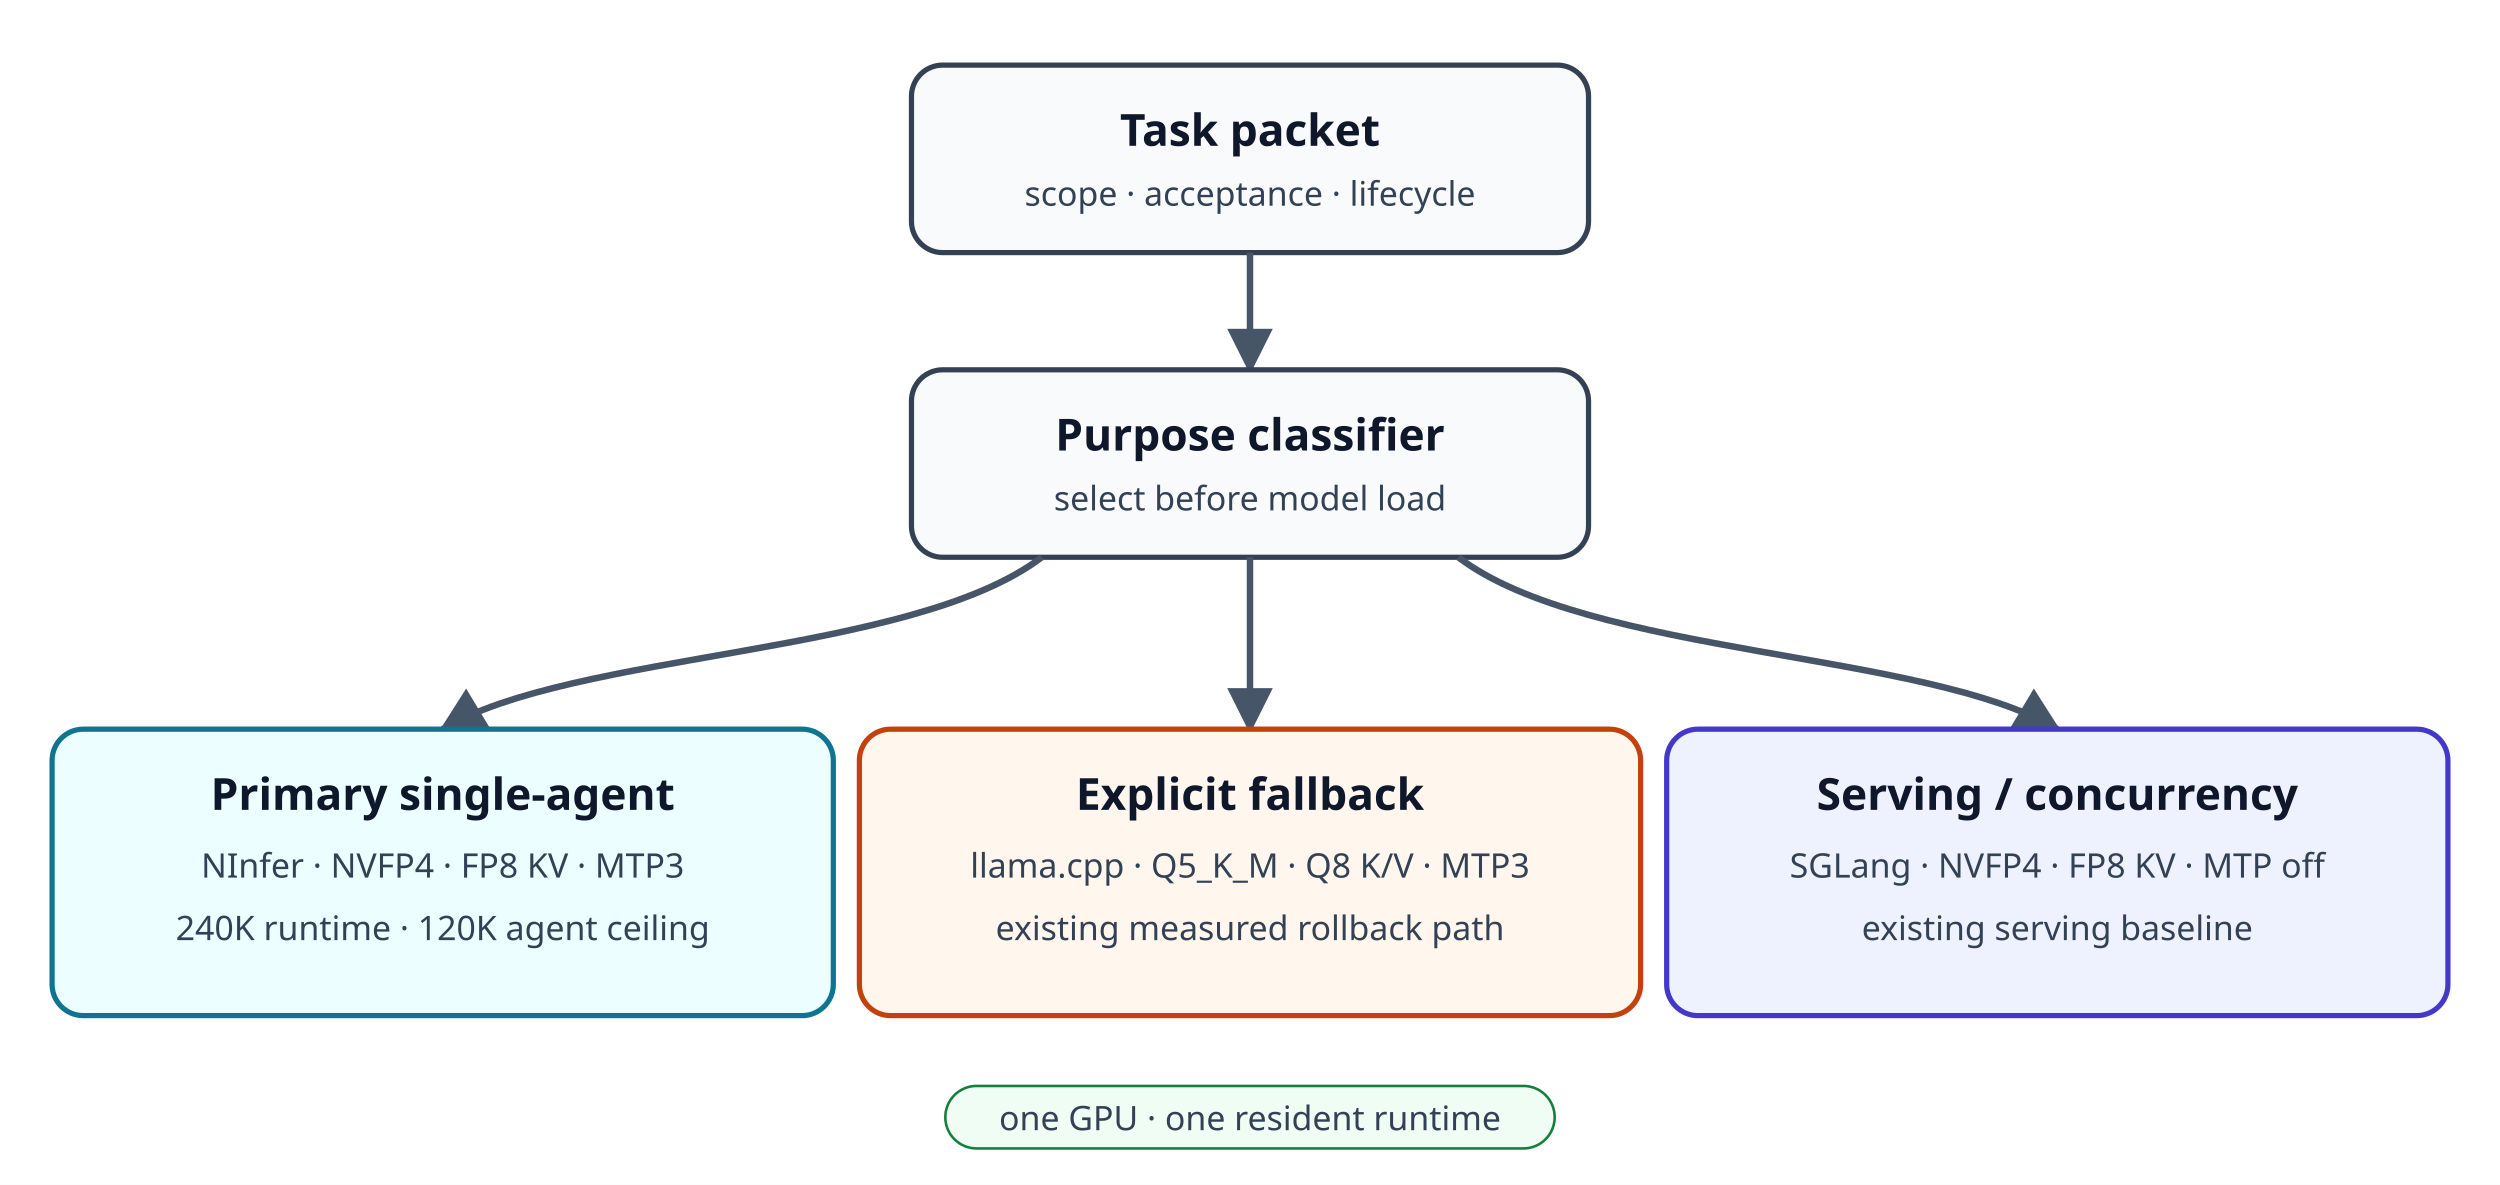
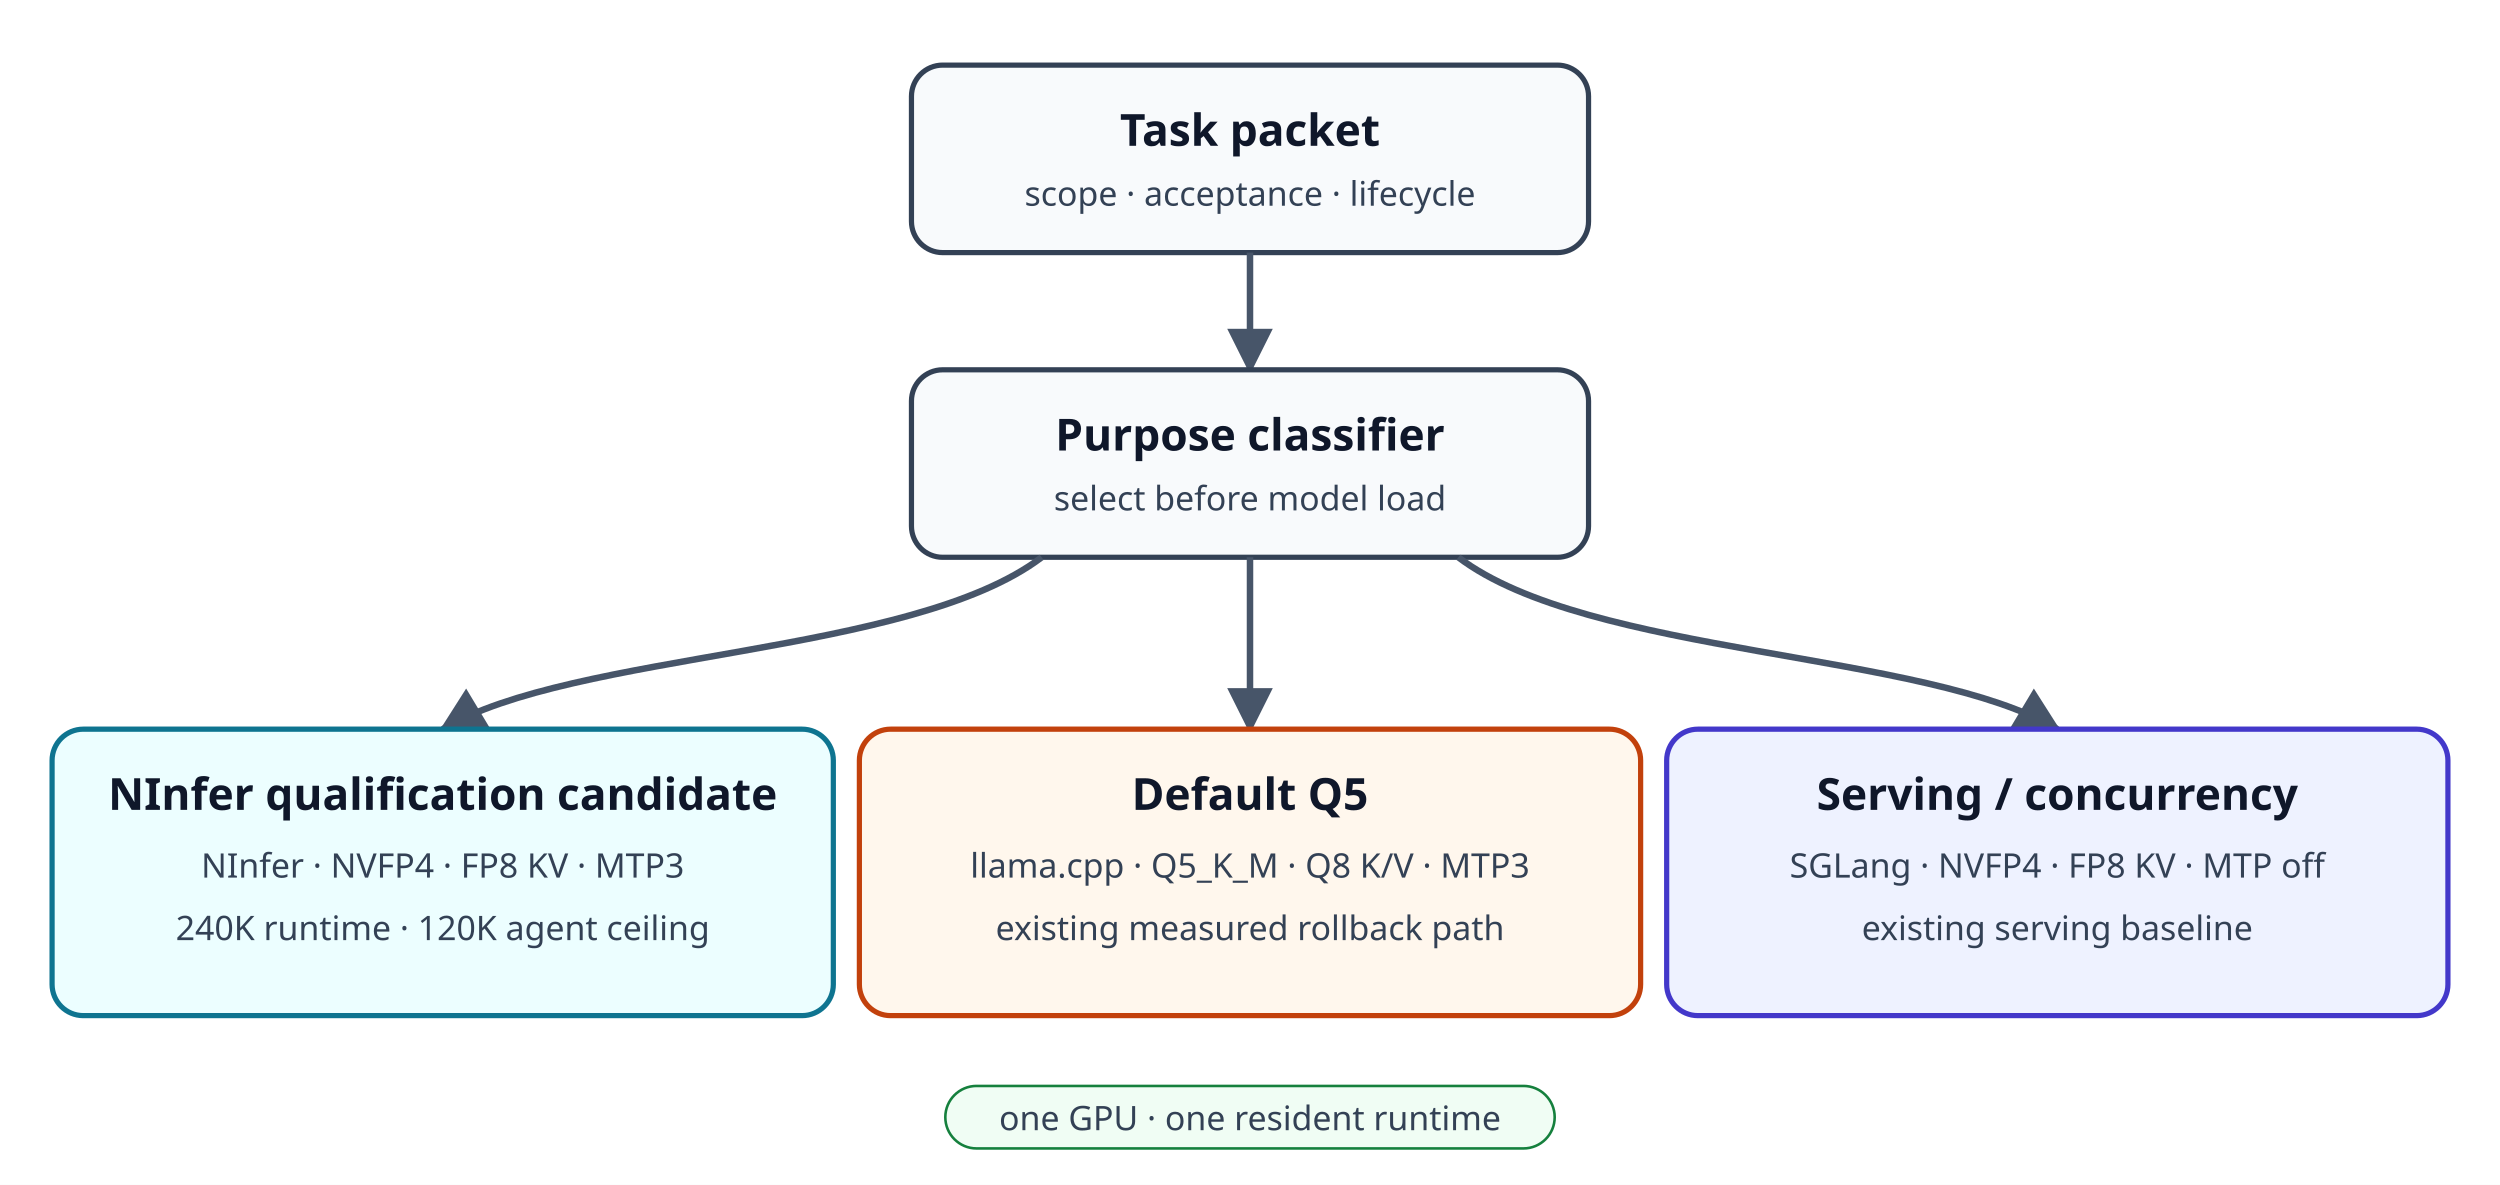
<svg xmlns="http://www.w3.org/2000/svg" width="960" height="455" viewBox="0 0 960 455" role="img" aria-labelledby="title desc">
  <defs>
    <marker id="arrow" viewBox="0 0 10 10" refX="9" refY="5" markerWidth="7" markerHeight="7" orient="auto-start-reverse">
      <path d="M 0 0 L 10 5 L 0 10 z" fill="#475569" />
    </marker>
    <style>
      .box{fill:#f8fafc;stroke:#334155;stroke-width:2;rx:12}.primary{fill:#ecfeff;stroke:#0e7490}.fallback{fill:#fff7ed;stroke:#c2410c}.serving{fill:#eef2ff;stroke:#4338ca}.gate{fill:#f0fdf4;stroke:#15803d}.t{font:600 17px system-ui,sans-serif;fill:#0f172a}.s{font:13px system-ui,sans-serif;fill:#334155}.line{stroke:#475569;stroke-width:2.5;fill:none;marker-end:url(#arrow)}
    </style>
  </defs>
  <rect width="960" height="455" fill="#ffffff" />
  <rect class="box" x="350" y="25" width="260" height="72" />
  <text class="t" x="480" y="56" text-anchor="middle">Task packet</text>
  <text class="s" x="480" y="79" text-anchor="middle">scope · acceptance · lifecycle</text>
  <path class="line" d="M480 97 V142" />
  <rect class="box" x="350" y="142" width="260" height="72" />
  <text class="t" x="480" y="173" text-anchor="middle">Purpose classifier</text>
  <text class="s" x="480" y="196" text-anchor="middle">select before model load</text>
  <path class="line" d="M400 214 C350 252 220 250 170 280" />
  <path class="line" d="M480 214 V280" />
  <path class="line" d="M560 214 C610 252 740 250 790 280" />
  <rect class="box primary" x="20" y="280" width="300" height="110" />
-   <text class="t" x="170" y="311" text-anchor="middle">Primary single-agent</text>
+   <text class="t" x="170" y="311" text-anchor="middle">NInfer qualification candidate</text>
  <text class="s" x="170" y="337" text-anchor="middle">NInfer · NVFP4 · FP8 KV · MTP3</text>
  <text class="s" x="170" y="361" text-anchor="middle">240K runtime · 120K agent ceiling</text>
  <rect class="box fallback" x="330" y="280" width="300" height="110" />
-   <text class="t" x="480" y="311" text-anchor="middle">Explicit fallback</text>
+   <text class="t" x="480" y="311" text-anchor="middle">Default Q5</text>
  <text class="s" x="480" y="337" text-anchor="middle">llama.cpp · Q5_K_M · Q8 K/V · MTP3</text>
  <text class="s" x="480" y="361" text-anchor="middle">existing measured rollback path</text>
  <rect class="box serving" x="640" y="280" width="300" height="110" />
  <text class="t" x="790" y="311" text-anchor="middle">Serving / concurrency</text>
  <text class="s" x="790" y="337" text-anchor="middle">SGLang · NVFP4 · FP8 KV · MTP off</text>
  <text class="s" x="790" y="361" text-anchor="middle">existing serving baseline</text>
  <rect class="gate" x="363" y="417" width="234" height="24" rx="12" />
  <text class="s" x="480" y="434" text-anchor="middle">one GPU · one resident runtime</text>
</svg>
